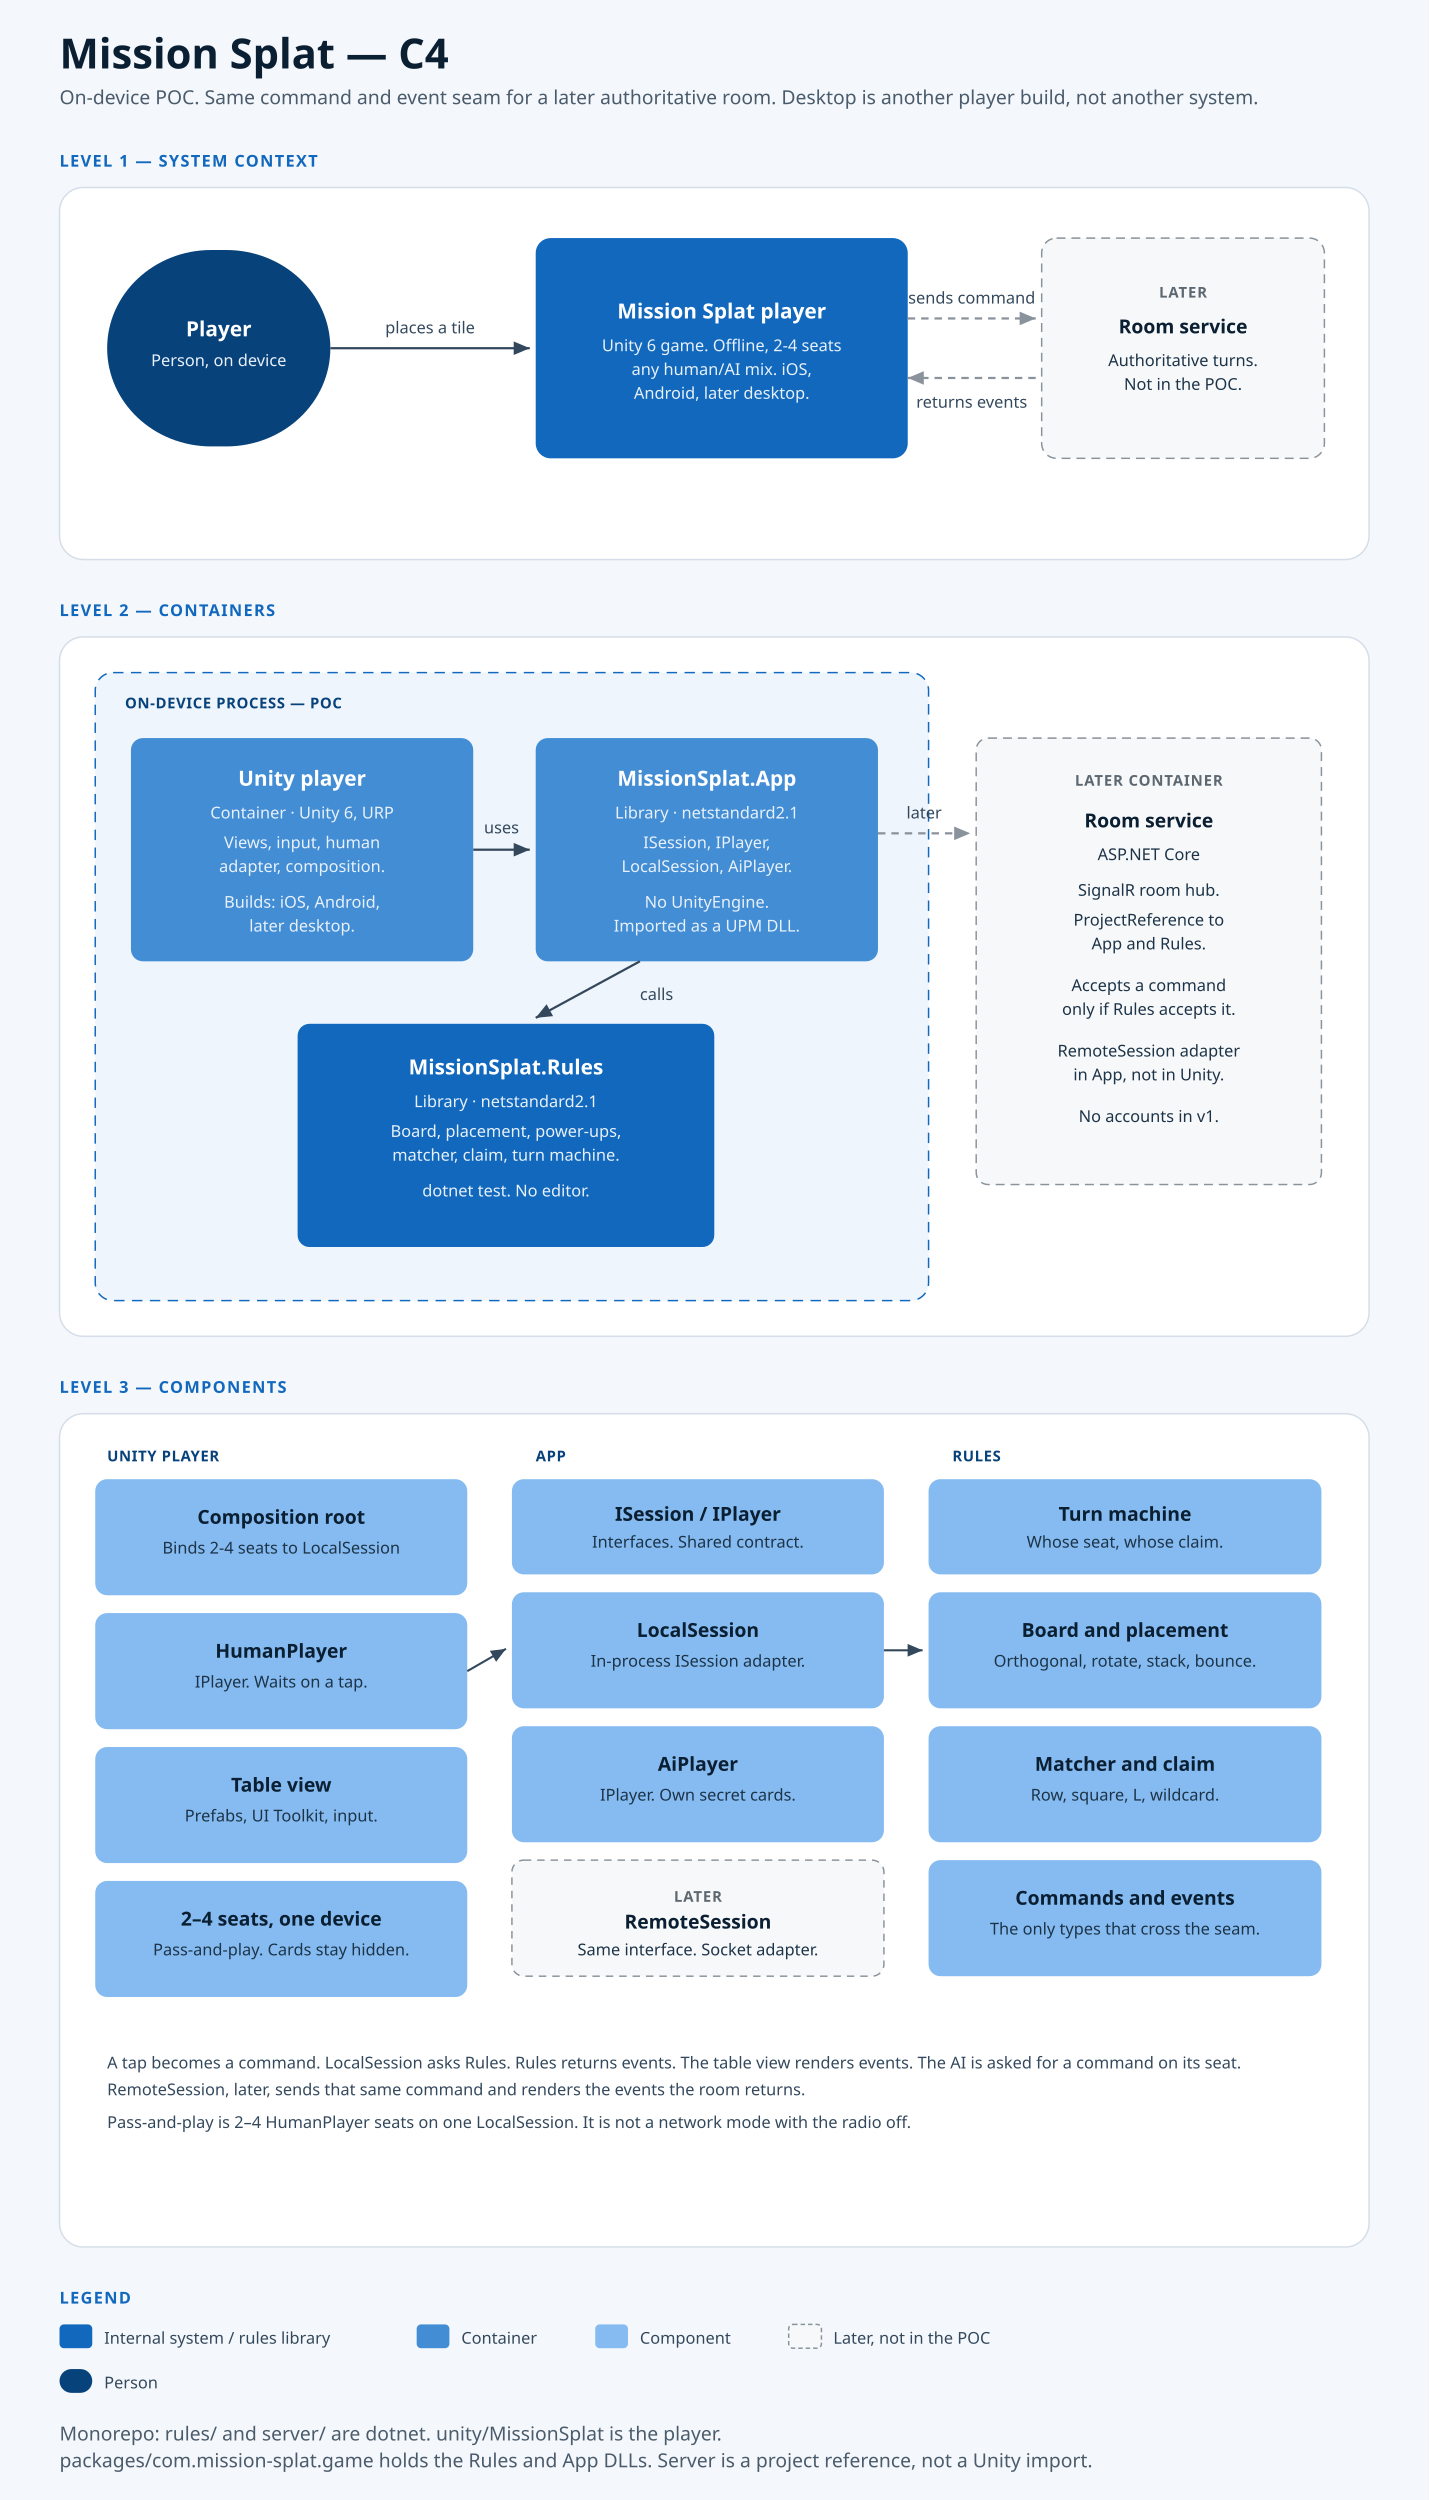
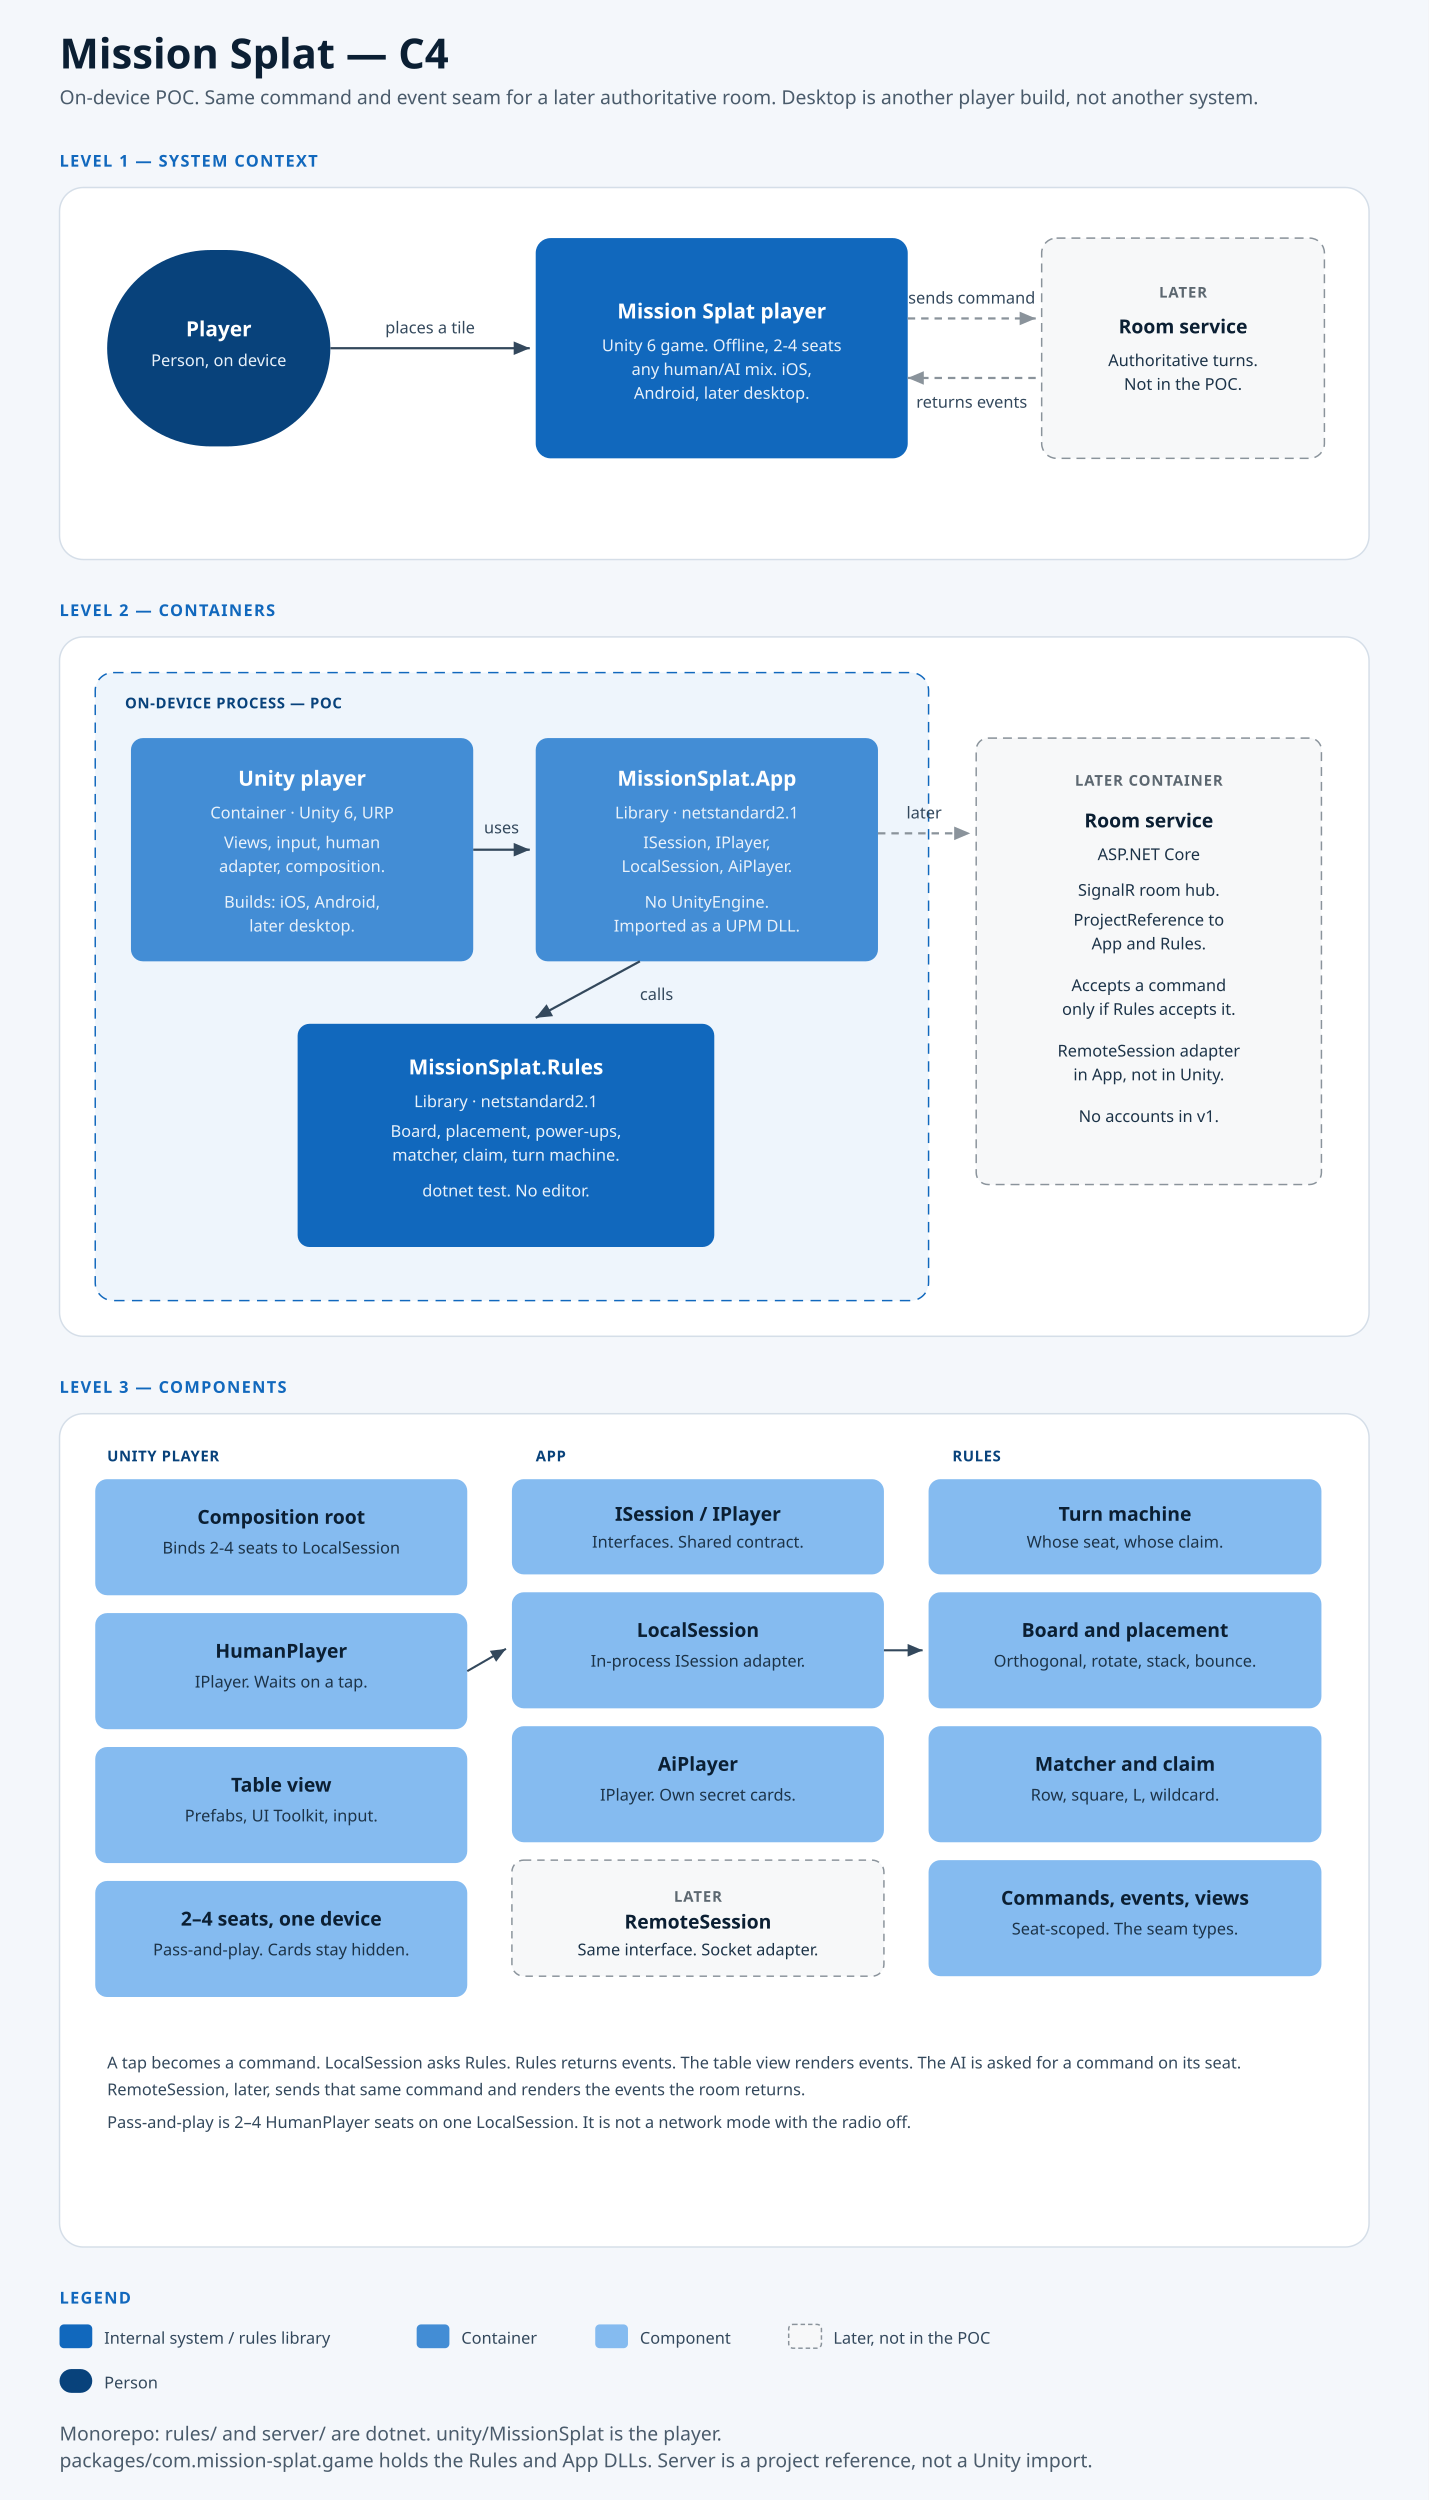
<svg xmlns="http://www.w3.org/2000/svg" viewBox="0 0 960 1680" width="960" height="1680" role="img" aria-labelledby="title desc">
  <defs>
    <style>
      .h1 { font: 700 28px system-ui, Segoe UI, sans-serif; fill: #0b1f33; }
      .h2 { font: 700 16px system-ui, Segoe UI, sans-serif; fill: #0b1f33; }
      .sub { font: 400 13px system-ui, Segoe UI, sans-serif; fill: #4a5b6b; }
      .box-title { font: 700 14px system-ui, Segoe UI, sans-serif; fill: #fff; }
      .box-title-dark { font: 700 13px system-ui, Segoe UI, sans-serif; fill: #0b1f33; }
      .box-body { font: 400 11px system-ui, Segoe UI, sans-serif; fill: #e8f1fa; }
      .box-body-dark { font: 400 11px system-ui, Segoe UI, sans-serif; fill: #1c3348; }
      .tag { font: 700 10px system-ui, Segoe UI, sans-serif; fill: #08427b; letter-spacing: .04em; }
      .rel { font: 400 11px system-ui, Segoe UI, sans-serif; fill: #33485c; }
      .level { font: 700 11px system-ui, Segoe UI, sans-serif; fill: #1168bd; letter-spacing: .08em; }
      .future { font: 700 10px system-ui, Segoe UI, sans-serif; fill: #5c6770; letter-spacing: .06em; }
    </style>
    <marker id="arrow" viewBox="0 0 10 10" refX="9" refY="5" markerWidth="8" markerHeight="8" orient="auto-start-reverse">
      <path d="M 0 1.2 L 9 5 L 0 8.8 z" fill="#33485c" />
    </marker>
    <marker id="arrow-future" viewBox="0 0 10 10" refX="9" refY="5" markerWidth="8" markerHeight="8" orient="auto-start-reverse">
      <path d="M 0 1.2 L 9 5 L 0 8.8 z" fill="#8a939b" />
    </marker>
  </defs>
  <rect width="960" height="1680" fill="#f4f7fb" />
  <text x="40" y="46" class="h1">Mission Splat — C4</text>
  <text x="40" y="70" class="sub">On-device POC. Same command and event seam for a later authoritative room. Desktop is another player build, not another system.</text>
  <text x="40" y="112" class="level">LEVEL 1 — SYSTEM CONTEXT</text>
  <rect x="40" y="126" width="880" height="250" rx="16" fill="#fff" stroke="#d5dee8" />
  <rect x="72" y="168" width="150" height="132" rx="70" fill="#08427b" />
  <text x="147" y="226" text-anchor="middle" class="box-title">Player</text>
  <text x="147" y="246" text-anchor="middle" class="box-body">Person, on device</text>
  <rect x="360" y="160" width="250" height="148" rx="10" fill="#1168bd" />
  <text x="485" y="214" text-anchor="middle" class="box-title">Mission Splat player</text>
  <text x="485" y="236" text-anchor="middle" class="box-body">Unity 6 game. Offline, 2-4 seats</text>
  <text x="485" y="252" text-anchor="middle" class="box-body">any human/AI mix. iOS,</text>
  <text x="485" y="268" text-anchor="middle" class="box-body">Android, later desktop.</text>
  <rect x="700" y="160" width="190" height="148" rx="10" fill="#f7f8f9" stroke="#8a939b" stroke-dasharray="6 4" />
  <text x="795" y="200" text-anchor="middle" class="future">LATER</text>
  <text x="795" y="224" text-anchor="middle" class="box-title-dark">Room service</text>
  <text x="795" y="246" text-anchor="middle" class="box-body-dark">Authoritative turns.</text>
  <text x="795" y="262" text-anchor="middle" class="box-body-dark">Not in the POC.</text>
  <line x1="222" y1="234" x2="356" y2="234" stroke="#33485c" stroke-width="1.5" marker-end="url(#arrow)" />
  <text x="289" y="224" text-anchor="middle" class="rel">places a tile</text>
  <line x1="610" y1="214" x2="696" y2="214" stroke="#8a939b" stroke-width="1.5" stroke-dasharray="5 4" marker-end="url(#arrow-future)" />
  <text x="653" y="204" text-anchor="middle" class="rel">sends command</text>
  <line x1="696" y1="254" x2="610" y2="254" stroke="#8a939b" stroke-width="1.5" stroke-dasharray="5 4" marker-end="url(#arrow-future)" />
  <text x="653" y="274" text-anchor="middle" class="rel">returns events</text>
  <text x="40" y="414" class="level">LEVEL 2 — CONTAINERS</text>
  <rect x="40" y="428" width="880" height="470" rx="16" fill="#fff" stroke="#d5dee8" />
  <rect x="64" y="452" width="560" height="422" rx="12" fill="#eef5fc" stroke="#1168bd" stroke-dasharray="7 5" />
  <text x="84" y="476" class="tag">ON-DEVICE PROCESS — POC</text>
  <rect x="88" y="496" width="230" height="150" rx="8" fill="#438dd5" />
  <text x="203" y="528" text-anchor="middle" class="box-title">Unity player</text>
  <text x="203" y="550" text-anchor="middle" class="box-body">Container · Unity 6, URP</text>
  <text x="203" y="570" text-anchor="middle" class="box-body">Views, input, human</text>
  <text x="203" y="586" text-anchor="middle" class="box-body">adapter, composition.</text>
  <text x="203" y="610" text-anchor="middle" class="box-body">Builds: iOS, Android,</text>
  <text x="203" y="626" text-anchor="middle" class="box-body">later desktop.</text>
  <rect x="360" y="496" width="230" height="150" rx="8" fill="#438dd5" />
  <text x="475" y="528" text-anchor="middle" class="box-title">MissionSplat.App</text>
  <text x="475" y="550" text-anchor="middle" class="box-body">Library · netstandard2.1</text>
  <text x="475" y="570" text-anchor="middle" class="box-body">ISession, IPlayer,</text>
  <text x="475" y="586" text-anchor="middle" class="box-body">LocalSession, AiPlayer.</text>
  <text x="475" y="610" text-anchor="middle" class="box-body">No UnityEngine.</text>
  <text x="475" y="626" text-anchor="middle" class="box-body">Imported as a UPM DLL.</text>
  <rect x="200" y="688" width="280" height="150" rx="8" fill="#1168bd" />
  <text x="340" y="722" text-anchor="middle" class="box-title">MissionSplat.Rules</text>
  <text x="340" y="744" text-anchor="middle" class="box-body">Library · netstandard2.1</text>
  <text x="340" y="764" text-anchor="middle" class="box-body">Board, placement, power-ups,</text>
  <text x="340" y="780" text-anchor="middle" class="box-body">matcher, claim, turn machine.</text>
  <text x="340" y="804" text-anchor="middle" class="box-body">dotnet test. No editor.</text>
  <line x1="318" y1="571" x2="356" y2="571" stroke="#33485c" stroke-width="1.5" marker-end="url(#arrow)" />
  <text x="337" y="560" text-anchor="middle" class="rel">uses</text>
  <line x1="430" y1="646" x2="360" y2="684" stroke="#33485c" stroke-width="1.5" marker-end="url(#arrow)" />
  <text x="430" y="672" class="rel">calls</text>
  <rect x="656" y="496" width="232" height="300" rx="8" fill="#f7f8f9" stroke="#8a939b" stroke-dasharray="6 4" />
  <text x="772" y="528" text-anchor="middle" class="future">LATER CONTAINER</text>
  <text x="772" y="556" text-anchor="middle" class="box-title-dark">Room service</text>
  <text x="772" y="578" text-anchor="middle" class="box-body-dark">ASP.NET Core</text>
  <text x="772" y="602" text-anchor="middle" class="box-body-dark">SignalR room hub.</text>
  <text x="772" y="622" text-anchor="middle" class="box-body-dark">ProjectReference to</text>
  <text x="772" y="638" text-anchor="middle" class="box-body-dark">App and Rules.</text>
  <text x="772" y="666" text-anchor="middle" class="box-body-dark">Accepts a command</text>
  <text x="772" y="682" text-anchor="middle" class="box-body-dark">only if Rules accepts it.</text>
  <text x="772" y="710" text-anchor="middle" class="box-body-dark">RemoteSession adapter</text>
  <text x="772" y="726" text-anchor="middle" class="box-body-dark">in App, not in Unity.</text>
  <text x="772" y="754" text-anchor="middle" class="box-body-dark">No accounts in v1.</text>
  <line x1="590" y1="560" x2="652" y2="560" stroke="#8a939b" stroke-width="1.5" stroke-dasharray="5 4" marker-end="url(#arrow-future)" />
  <text x="621" y="550" text-anchor="middle" class="rel">later</text>
  <text x="40" y="936" class="level">LEVEL 3 — COMPONENTS</text>
  <rect x="40" y="950" width="880" height="560" rx="16" fill="#fff" stroke="#d5dee8" />
  <text x="72" y="982" class="tag">UNITY PLAYER</text>
  <rect x="64" y="994" width="250" height="78" rx="8" fill="#85bbf0" />
  <text x="189" y="1024" text-anchor="middle" class="box-title-dark">Composition root</text>
  <text x="189" y="1044" text-anchor="middle" class="box-body-dark">Binds 2-4 seats to LocalSession</text>
  <rect x="64" y="1084" width="250" height="78" rx="8" fill="#85bbf0" />
  <text x="189" y="1114" text-anchor="middle" class="box-title-dark">HumanPlayer</text>
  <text x="189" y="1134" text-anchor="middle" class="box-body-dark">IPlayer. Waits on a tap.</text>
  <rect x="64" y="1174" width="250" height="78" rx="8" fill="#85bbf0" />
  <text x="189" y="1204" text-anchor="middle" class="box-title-dark">Table view</text>
  <text x="189" y="1224" text-anchor="middle" class="box-body-dark">Prefabs, UI Toolkit, input.</text>
  <rect x="64" y="1264" width="250" height="78" rx="8" fill="#85bbf0" />
  <text x="189" y="1294" text-anchor="middle" class="box-title-dark">2–4 seats, one device</text>
  <text x="189" y="1314" text-anchor="middle" class="box-body-dark">Pass-and-play. Cards stay hidden.</text>
  <text x="360" y="982" class="tag">APP</text>
  <rect x="344" y="994" width="250" height="64" rx="8" fill="#85bbf0" />
  <text x="469" y="1022" text-anchor="middle" class="box-title-dark">ISession / IPlayer</text>
  <text x="469" y="1040" text-anchor="middle" class="box-body-dark">Interfaces. Shared contract.</text>
  <rect x="344" y="1070" width="250" height="78" rx="8" fill="#85bbf0" />
  <text x="469" y="1100" text-anchor="middle" class="box-title-dark">LocalSession</text>
  <text x="469" y="1120" text-anchor="middle" class="box-body-dark">In-process ISession adapter.</text>
  <rect x="344" y="1160" width="250" height="78" rx="8" fill="#85bbf0" />
  <text x="469" y="1190" text-anchor="middle" class="box-title-dark">AiPlayer</text>
  <text x="469" y="1210" text-anchor="middle" class="box-body-dark">IPlayer. Own secret cards.</text>
  <rect x="344" y="1250" width="250" height="78" rx="8" fill="#f7f8f9" stroke="#8a939b" stroke-dasharray="5 4" />
  <text x="469" y="1278" text-anchor="middle" class="future">LATER</text>
  <text x="469" y="1296" text-anchor="middle" class="box-title-dark">RemoteSession</text>
  <text x="469" y="1314" text-anchor="middle" class="box-body-dark">Same interface. Socket adapter.</text>
  <text x="640" y="982" class="tag">RULES</text>
  <rect x="624" y="994" width="264" height="64" rx="8" fill="#85bbf0" />
  <text x="756" y="1022" text-anchor="middle" class="box-title-dark">Turn machine</text>
  <text x="756" y="1040" text-anchor="middle" class="box-body-dark">Whose seat, whose claim.</text>
  <rect x="624" y="1070" width="264" height="78" rx="8" fill="#85bbf0" />
  <text x="756" y="1100" text-anchor="middle" class="box-title-dark">Board and placement</text>
  <text x="756" y="1120" text-anchor="middle" class="box-body-dark">Orthogonal, rotate, stack, bounce.</text>
  <rect x="624" y="1160" width="264" height="78" rx="8" fill="#85bbf0" />
  <text x="756" y="1190" text-anchor="middle" class="box-title-dark">Matcher and claim</text>
  <text x="756" y="1210" text-anchor="middle" class="box-body-dark">Row, square, L, wildcard.</text>
  <rect x="624" y="1250" width="264" height="78" rx="8" fill="#85bbf0" />
-   <text x="756" y="1280" text-anchor="middle" class="box-title-dark">Commands and events</text>
-   <text x="756" y="1300" text-anchor="middle" class="box-body-dark">The only types that cross the seam.</text>
+   <text x="756" y="1280" text-anchor="middle" class="box-title-dark">Commands, events, views</text>
+   <text x="756" y="1300" text-anchor="middle" class="box-body-dark">Seat-scoped. The seam types.</text>
  <line x1="314" y1="1123" x2="340" y2="1108" stroke="#33485c" stroke-width="1.4" marker-end="url(#arrow)" />
  <line x1="594" y1="1109" x2="620" y2="1109" stroke="#33485c" stroke-width="1.4" marker-end="url(#arrow)" />
  <text x="72" y="1390" class="rel">A tap becomes a command. LocalSession asks Rules. Rules returns events. The table view renders events. The AI is asked for a command on its seat.</text>
  <text x="72" y="1408" class="rel">RemoteSession, later, sends that same command and renders the events the room returns.</text>
  <text x="72" y="1430" class="rel">Pass-and-play is 2–4 HumanPlayer seats on one LocalSession. It is not a network mode with the radio off.</text>
  <text x="40" y="1548" class="level">LEGEND</text>
  <rect x="40" y="1562" width="22" height="16" rx="3" fill="#1168bd" />
  <text x="70" y="1575" class="rel">Internal system / rules library</text>
  <rect x="280" y="1562" width="22" height="16" rx="3" fill="#438dd5" />
  <text x="310" y="1575" class="rel">Container</text>
  <rect x="400" y="1562" width="22" height="16" rx="3" fill="#85bbf0" />
  <text x="430" y="1575" class="rel">Component</text>
  <rect x="530" y="1562" width="22" height="16" rx="3" fill="#f7f8f9" stroke="#8a939b" stroke-dasharray="3 2" />
  <text x="560" y="1575" class="rel">Later, not in the POC</text>
  <rect x="40" y="1592" width="22" height="16" rx="8" fill="#08427b" />
  <text x="70" y="1605" class="rel">Person</text>
  <text x="40" y="1640" class="sub">Monorepo: rules/ and server/ are dotnet. unity/MissionSplat is the player.</text>
  <text x="40" y="1658" class="sub">packages/com.mission-splat.game holds the Rules and App DLLs. Server is a project reference, not a Unity import.</text>
</svg>
